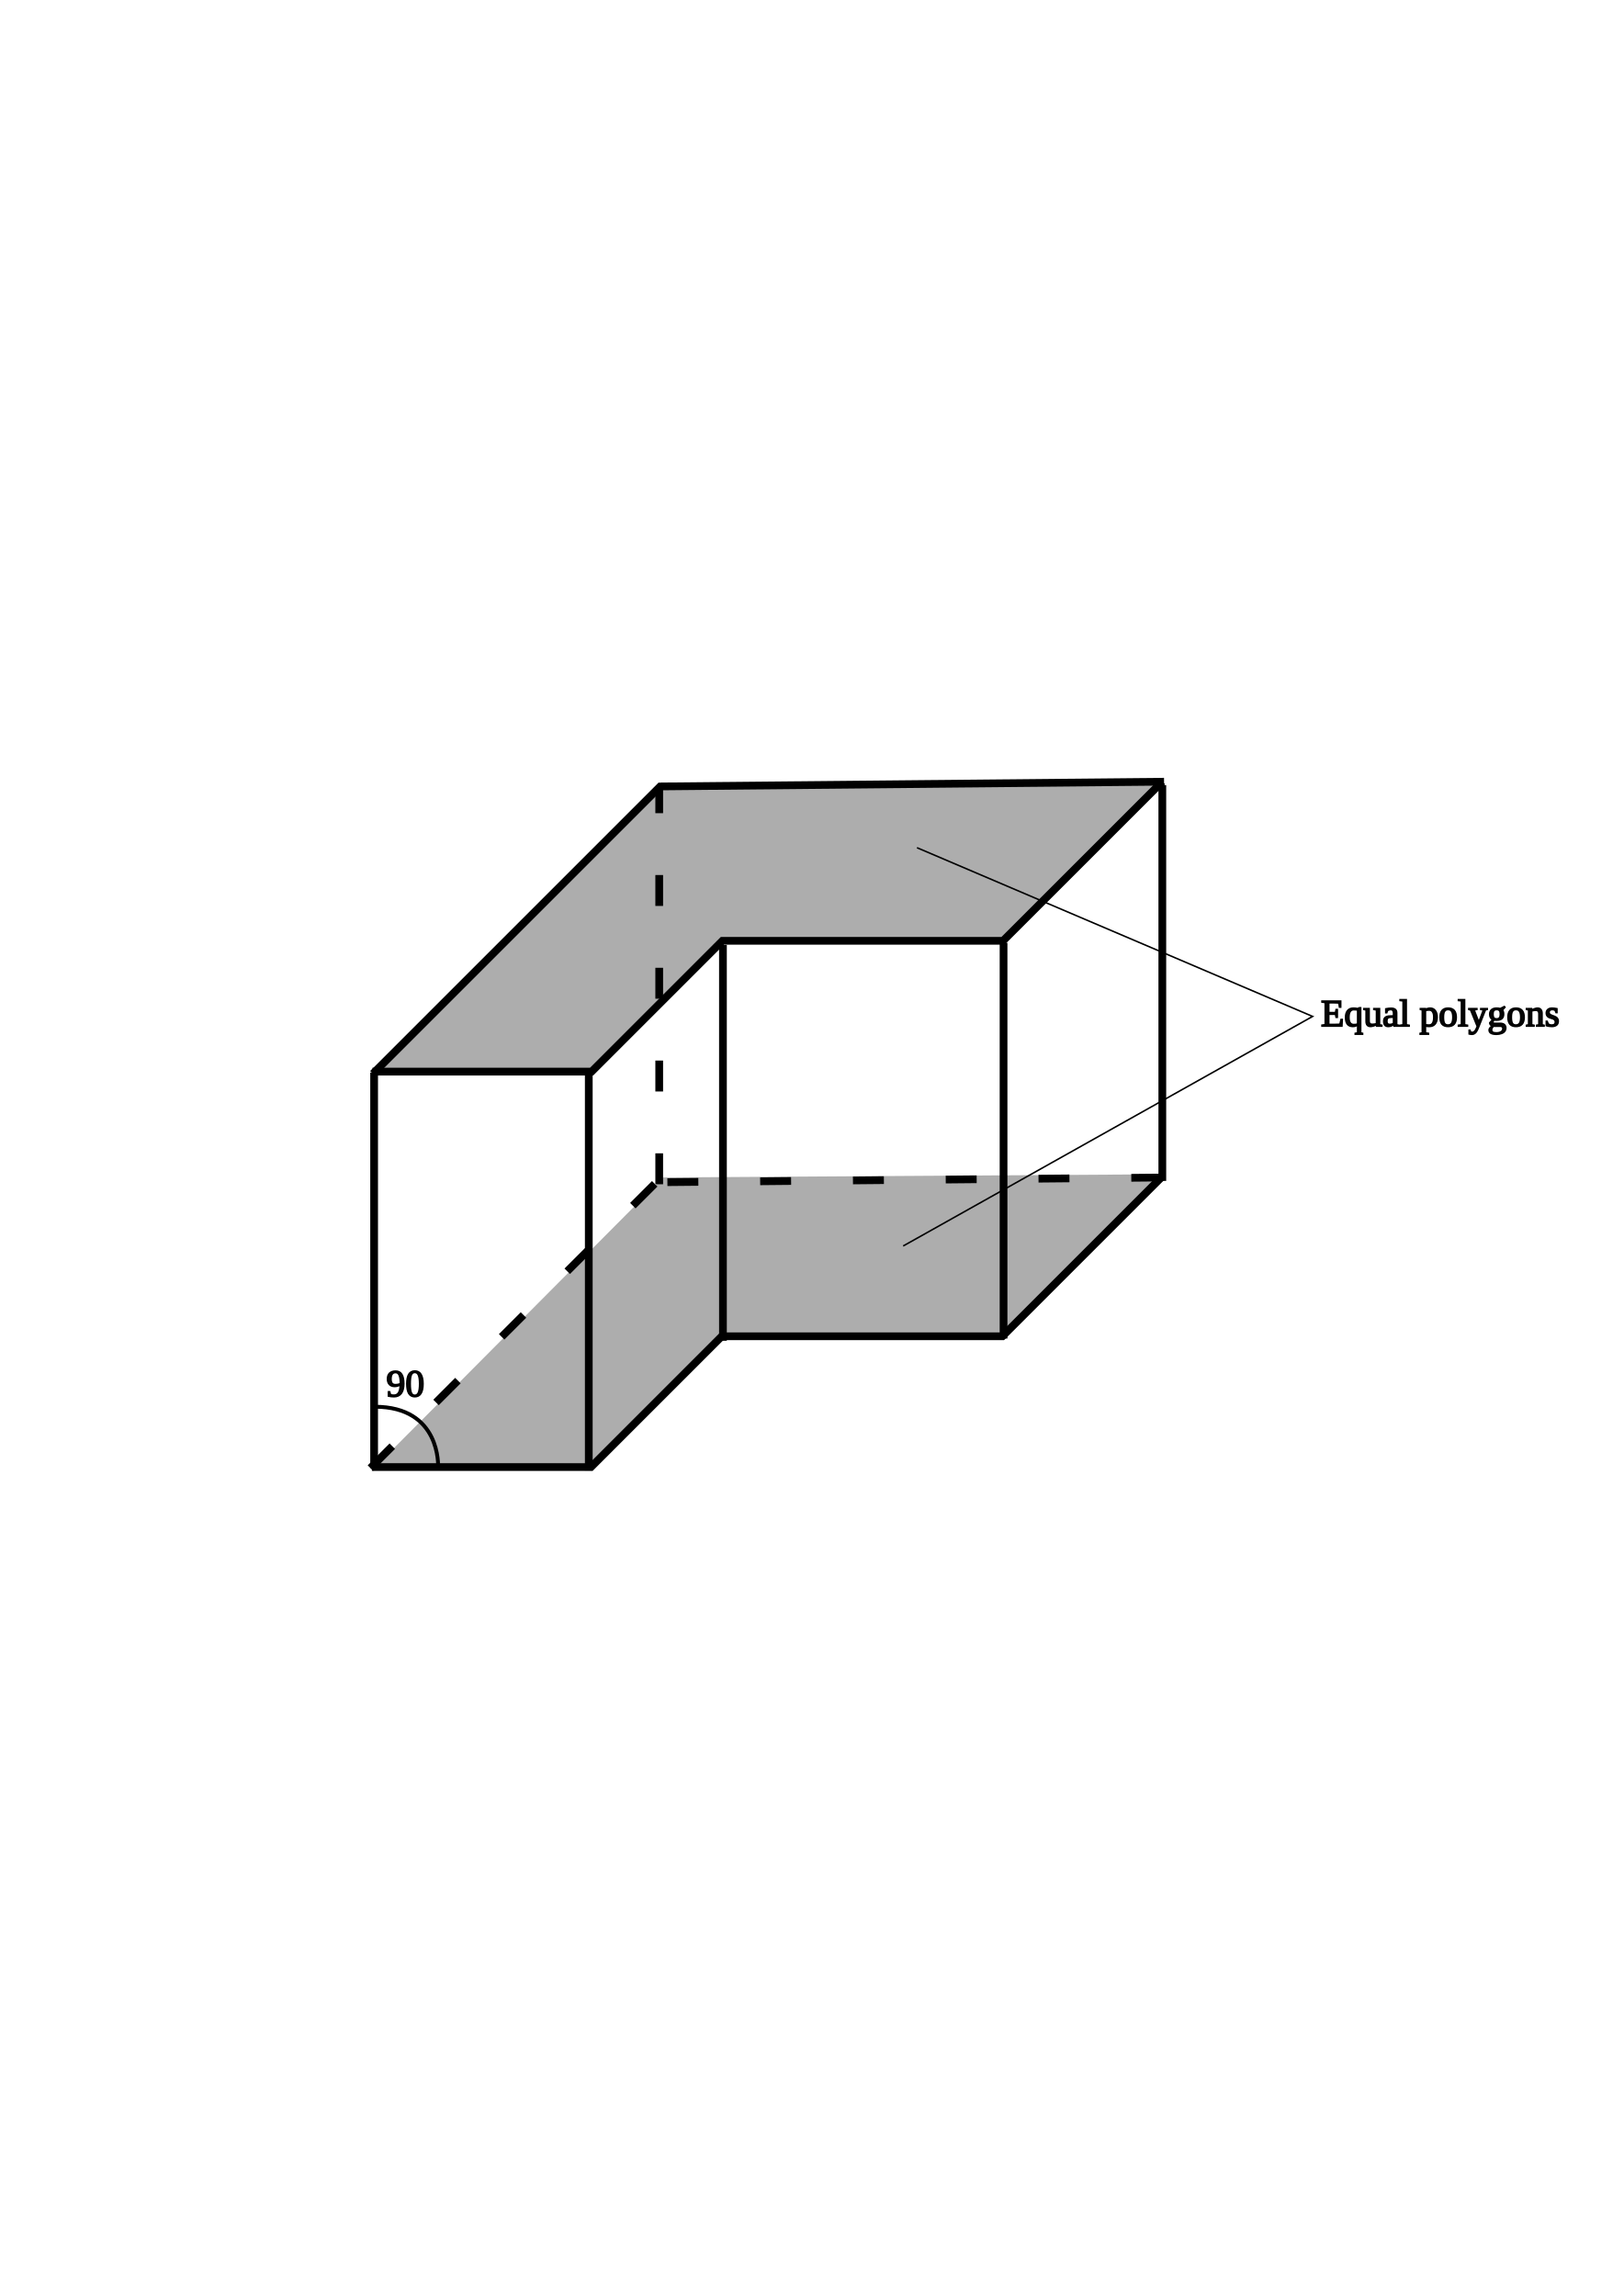
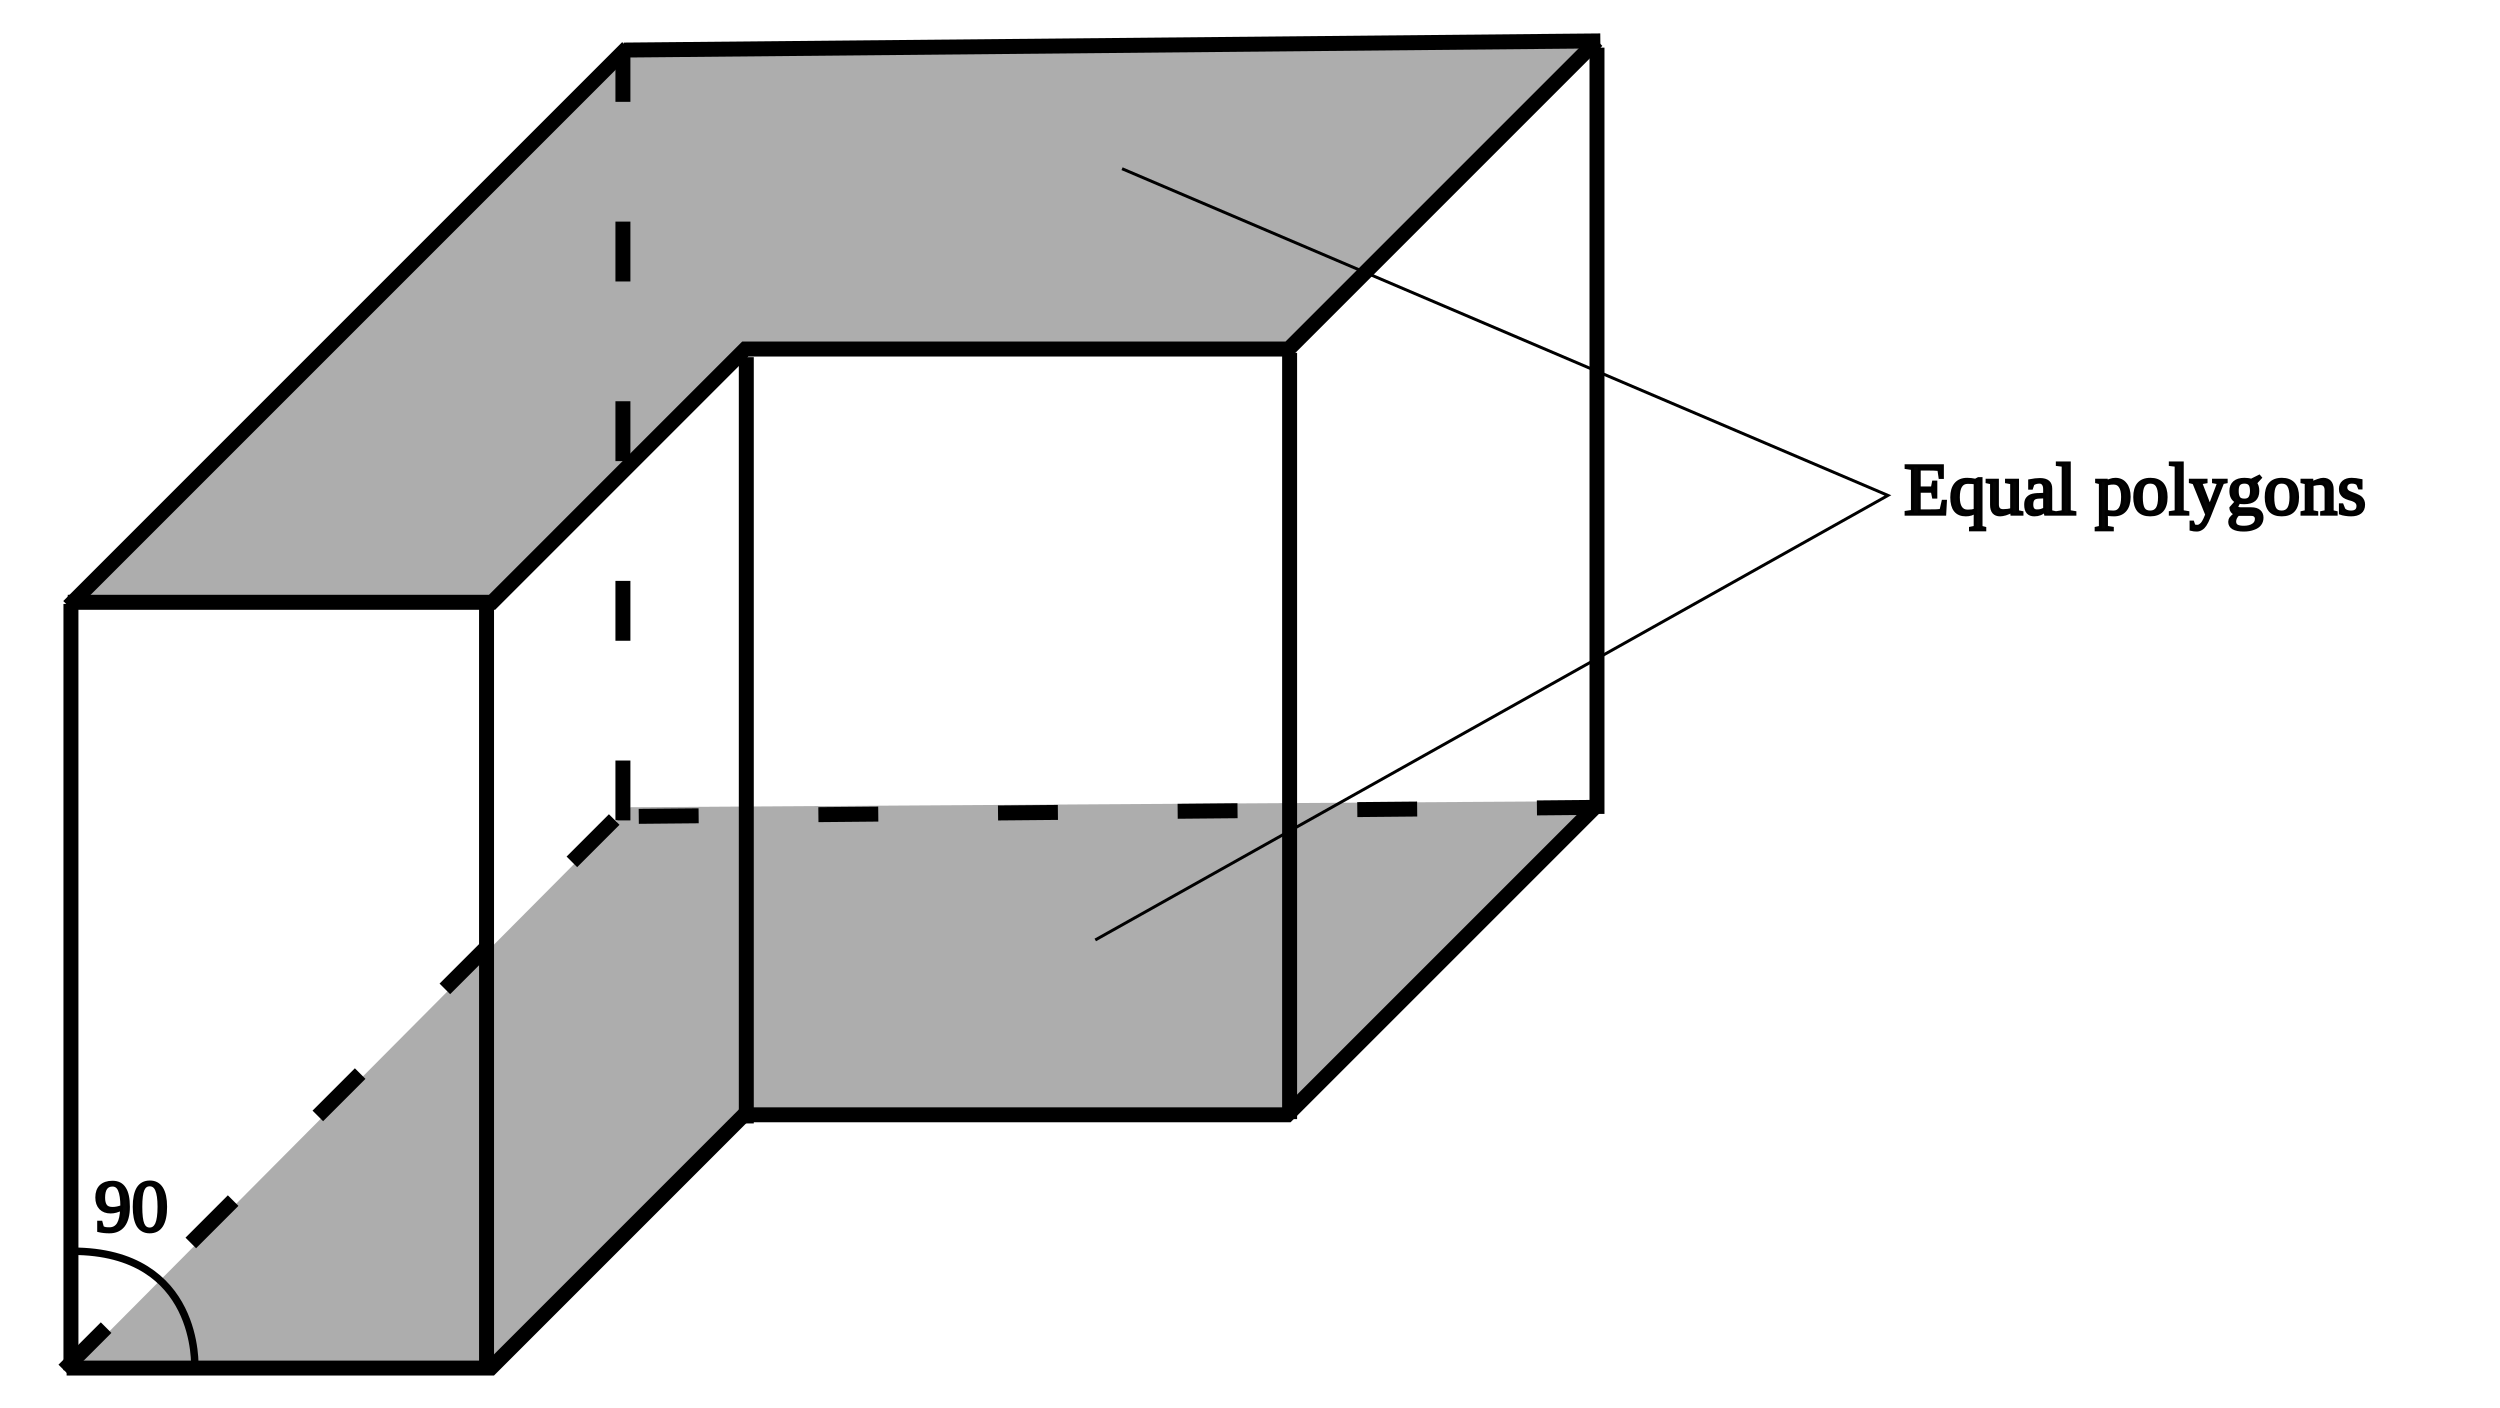
- <svg xmlns="http://www.w3.org/2000/svg" width="210mm" height="297mm" viewBox="0 0 210 297" version="1.1" id="svg5">
+ <svg xmlns="http://www.w3.org/2000/svg" width="167mm" height="94mm" viewBox="0 0 167 94" version="1.1" id="svg5">
  <defs id="defs2">
    </defs>
  <g id="layer1">
-     <path style="fill:none;stroke:#000000;stroke-width:1;stroke-dasharray:none;stroke-opacity:1" d="m 48.097,189.772 c 1.735,0 28.341,0 28.341,0 L 93.356,172.854 H 129.649 l 20.605,-20.605" id="path490" />
-     <path style="fill:none;stroke:#000000;stroke-width:1;stroke-dasharray:none;stroke-opacity:1" d="m 48.174,138.62 c 1.735,0 28.341,0 28.341,0 l 16.918,-16.918 h 36.294 l 20.605,-20.605" id="path490-6" />
-     <path style="fill:none;stroke:#000000;stroke-width:1;stroke-dasharray:4, 8;stroke-dashoffset:0;stroke-opacity:1" d="m 150.314,152.318 -65.232,0.613" id="path1171" />
-     <path style="fill:none;stroke:#000000;stroke-width:1;stroke-dasharray:none;stroke-dashoffset:0;stroke-opacity:1" d="m 150.551,101.118 -65.232,0.613" id="path1171-5" />
-     <path style="fill:none;stroke:#000000;stroke-width:1;stroke-dasharray:4, 8;stroke-dashoffset:0;stroke-opacity:1" d="M 47.908,189.901 85.243,152.565" id="path1173" />
-     <path style="fill:none;stroke:#000000;stroke-width:1;stroke-dasharray:none;stroke-dashoffset:0;stroke-opacity:1" d="m 48.227,138.889 37.335,-37.335" id="path1173-1" />
-     <path style="fill:none;stroke:#000000;stroke-width:1;stroke-dasharray:none;stroke-opacity:1" d="M 48.387,189.917 V 138.73" id="path1271" />
-     <path style="fill:none;stroke:#000000;stroke-width:1;stroke-dasharray:none;stroke-opacity:1" d="M 76.149,190.206 V 139.019" id="path1271-1" />
-     <path style="fill:none;stroke:#000000;stroke-width:1;stroke-dasharray:none;stroke-opacity:1" d="M 93.501,173.433 V 122.246" id="path1271-5" />
-     <path style="fill:none;stroke:#000000;stroke-width:1;stroke-dasharray:4, 8;stroke-dashoffset:0;stroke-opacity:1" d="M 85.259,153.189 V 102.002" id="path1271-5-7" />
-     <path style="fill:none;stroke:#000000;stroke-width:1;stroke-dasharray:none;stroke-opacity:1" d="M 129.794,173.144 V 121.957" id="path1271-4" />
-     <path style="fill:none;stroke:#000000;stroke-width:1;stroke-dasharray:none;stroke-opacity:1" d="M 150.327,152.756 V 101.569" id="path1271-3" />
-     <path style="fill:#000000;fill-opacity:0.322;stroke:none;stroke-width:1;stroke-dasharray:4, 8;stroke-dashoffset:0;stroke-opacity:1" d="m 48.478,138.821 37.013,-37.217 64.619,-0.409 -20.449,20.653 -36.195,0.204 -17.177,16.564 z" id="path1422" />
-     <path style="fill:#000000;fill-opacity:0.322;stroke:none;stroke-width:1;stroke-dasharray:4, 8;stroke-dashoffset:0;stroke-opacity:1" d="m 48.757,189.526 37.013,-37.217 64.619,-0.409 -20.449,20.653 -36.195,0.204 -17.177,16.564 z" id="path1422-5" />
-     <path style="fill:none;fill-opacity:0.322;stroke:#000000;stroke-width:0.5;stroke-dasharray:none;stroke-dashoffset:0;stroke-opacity:1" d="m 48.478,181.969 c 8.589,0 8.18,7.771 8.18,7.771" id="path3120" />
-     <text xml:space="preserve" style="font-size:4.939px;white-space:pre;inline-size:9.218;display:inline;fill:#000000;fill-opacity:0.979;stroke:#000000;stroke-width:0.2;stroke-dasharray:none;stroke-dashoffset:0;stroke-opacity:1" x="67.293" y="161.402" id="text3176" transform="translate(-17.33384,19.22439)">
-       <tspan x="67.293" y="161.402" id="tspan4867">90</tspan>
+     <path style="fill:none;stroke:#000000;stroke-width:1;stroke-dasharray:none;stroke-opacity:1" d="m 4.45,91.386 c 1.735,0 28.341,0 28.341,0 L 49.708,74.468 H 86.002 l 20.605,-20.605" id="path490" />
+     <path style="fill:none;stroke:#000000;stroke-width:1;stroke-dasharray:none;stroke-opacity:1" d="m 4.526,40.234 c 1.735,0 28.341,0 28.341,0 L 49.784,23.316 H 86.078 L 106.683,2.711" id="path490-6" />
+     <path style="fill:none;stroke:#000000;stroke-width:1;stroke-dasharray:4, 8;stroke-dashoffset:0;stroke-opacity:1" d="m 106.666,53.931 -65.232,0.613" id="path1171" />
+     <path style="fill:none;stroke:#000000;stroke-width:1;stroke-dasharray:none;stroke-dashoffset:0;stroke-opacity:1" d="m 106.903,2.732 -65.232,0.613" id="path1171-5" />
+     <path style="fill:none;stroke:#000000;stroke-width:1;stroke-dasharray:4, 8;stroke-dashoffset:0;stroke-opacity:1" d="M 4.26,91.514 41.595,54.179" id="path1173" />
+     <path style="fill:none;stroke:#000000;stroke-width:1;stroke-dasharray:none;stroke-dashoffset:0;stroke-opacity:1" d="M 4.579,40.503 41.915,3.167" id="path1173-1" />
+     <path style="fill:none;stroke:#000000;stroke-width:1;stroke-dasharray:none;stroke-opacity:1" d="M 4.739,91.53 V 40.343" id="path1271" />
+     <path style="fill:none;stroke:#000000;stroke-width:1;stroke-dasharray:none;stroke-opacity:1" d="M 32.501,91.819 V 40.632" id="path1271-1" />
+     <path style="fill:none;stroke:#000000;stroke-width:1;stroke-dasharray:none;stroke-opacity:1" d="M 49.853,75.046 V 23.859" id="path1271-5" />
+     <path style="fill:none;stroke:#000000;stroke-width:1;stroke-dasharray:4, 8;stroke-dashoffset:0;stroke-opacity:1" d="M 41.611,54.803 V 3.616" id="path1271-5-7" />
+     <path style="fill:none;stroke:#000000;stroke-width:1;stroke-dasharray:none;stroke-opacity:1" d="M 86.146,74.757 V 23.57" id="path1271-4" />
+     <path style="fill:none;stroke:#000000;stroke-width:1;stroke-dasharray:none;stroke-opacity:1" d="M 106.679,54.369 V 3.182" id="path1271-3" />
+     <path style="fill:#000000;fill-opacity:0.322;stroke:none;stroke-width:1;stroke-dasharray:4, 8;stroke-dashoffset:0;stroke-opacity:1" d="M 4.83,40.435 41.843,3.218 106.461,2.809 86.012,23.462 49.818,23.667 32.641,40.23 Z" id="path1422" />
+     <path style="fill:#000000;fill-opacity:0.322;stroke:none;stroke-width:1;stroke-dasharray:4, 8;stroke-dashoffset:0;stroke-opacity:1" d="m 5.11,91.14 37.013,-37.217 64.619,-0.409 -20.449,20.653 -36.195,0.204 -17.177,16.564 z" id="path1422-5" />
+     <path style="fill:none;fill-opacity:0.322;stroke:#000000;stroke-width:0.5;stroke-dasharray:none;stroke-dashoffset:0;stroke-opacity:1" d="m 4.83,83.582 c 8.589,0 8.18,7.771 8.18,7.771" id="path3120" />
+     <text xml:space="preserve" style="font-size:4.939px;white-space:pre;inline-size:9.218;display:inline;fill:#000000;fill-opacity:0.979;stroke:#000000;stroke-width:0.2;stroke-dasharray:none;stroke-dashoffset:0;stroke-opacity:1" x="67.293" y="161.402" id="text3176" transform="translate(-60.98173,-79.16223)">
+       <tspan x="67.293" y="161.402" id="tspan1976">90</tspan>
    </text>
-     <path style="fill:none;fill-opacity:0.979;stroke:#000000;stroke-width:0.2;stroke-dasharray:none;stroke-dashoffset:0;stroke-opacity:1" d="m 118.601,109.656 51.161,21.824 -52.95,29.695" id="path4448" />
-     <text xml:space="preserve" style="font-size:4.939px;white-space:pre;inline-size:38.768;display:inline;fill:#000000;fill-opacity:0.979;stroke:#000000;stroke-width:0.2;stroke-dasharray:none;stroke-dashoffset:0;stroke-opacity:1" x="182.105" y="126.293" id="text4452" transform="translate(-11.26974,6.439852)">
-       <tspan x="182.105" y="126.293" id="tspan4869">Equal polygons</tspan>
+     <path style="fill:none;fill-opacity:0.979;stroke:#000000;stroke-width:0.2;stroke-dasharray:none;stroke-dashoffset:0;stroke-opacity:1" d="m 74.953,11.27 51.161,21.824 -52.95,29.695" id="path4448" />
+     <text xml:space="preserve" style="font-size:4.939px;white-space:pre;inline-size:38.768;display:inline;fill:#000000;fill-opacity:0.979;stroke:#000000;stroke-width:0.2;stroke-dasharray:none;stroke-dashoffset:0;stroke-opacity:1" x="182.105" y="126.293" id="text4452" transform="translate(-54.91762,-91.94677)">
+       <tspan x="182.105" y="126.293" id="tspan1978">Equal polygons</tspan>
    </text>
  </g>
</svg>
